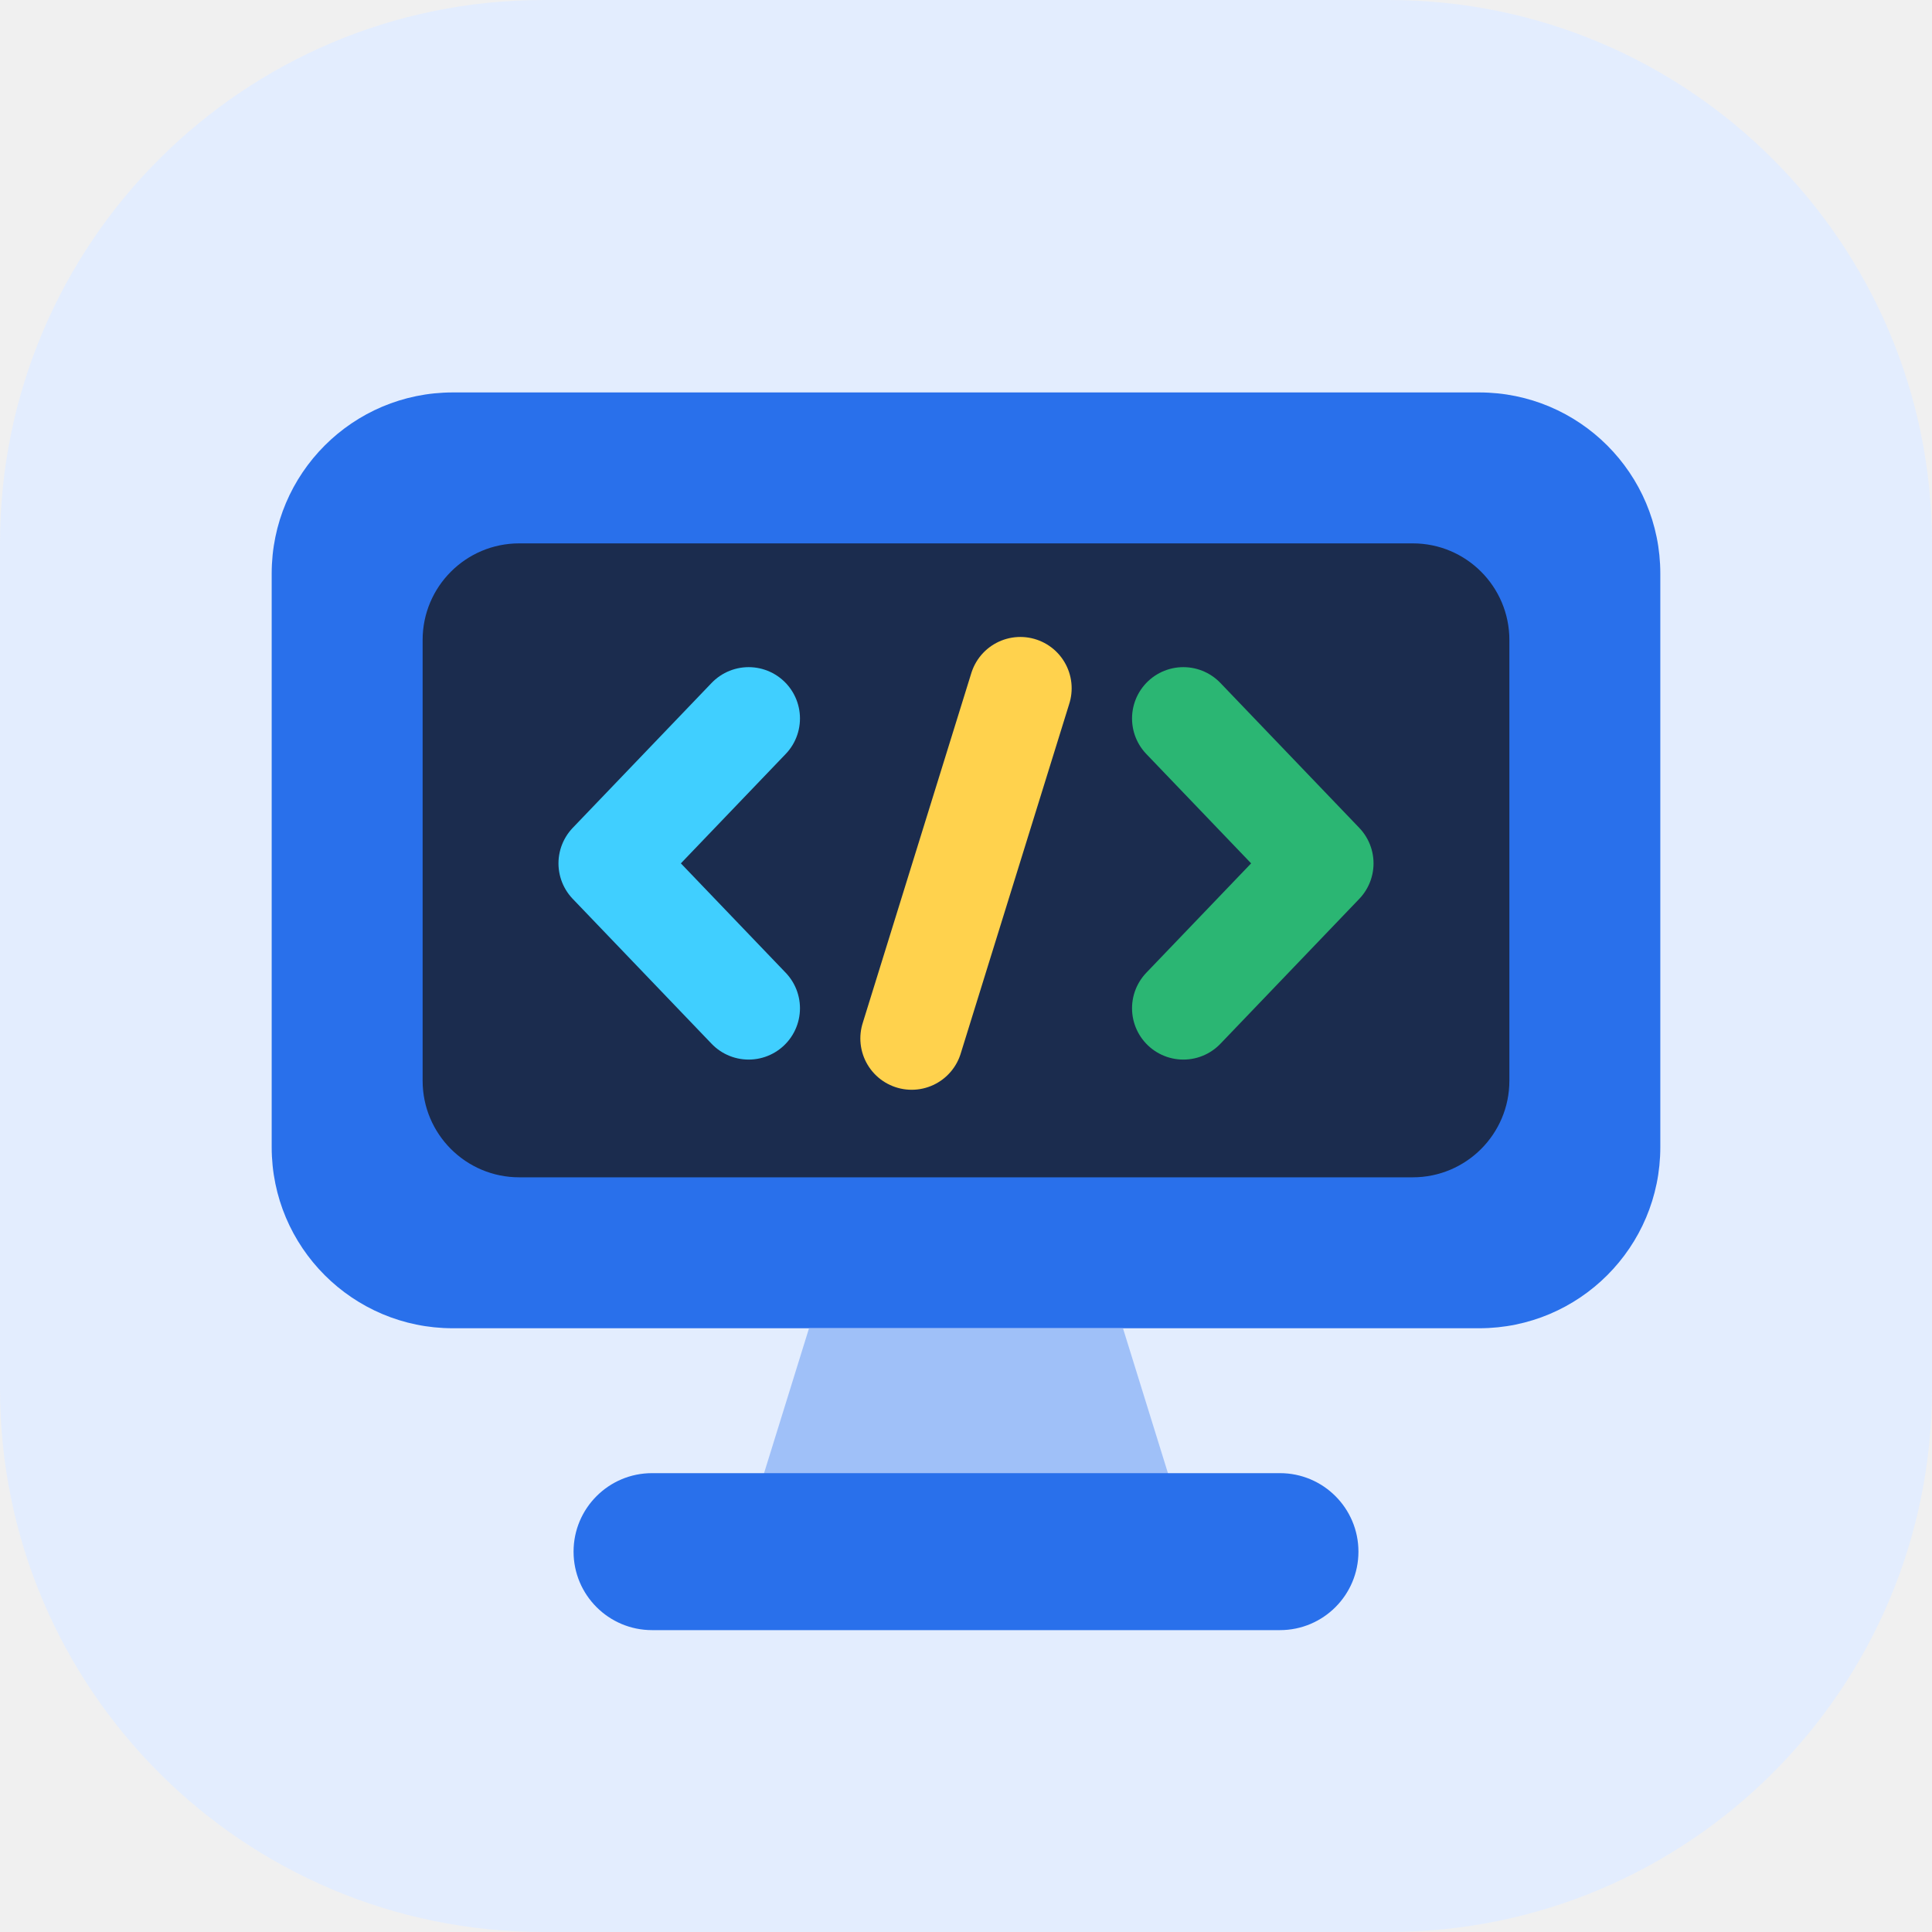
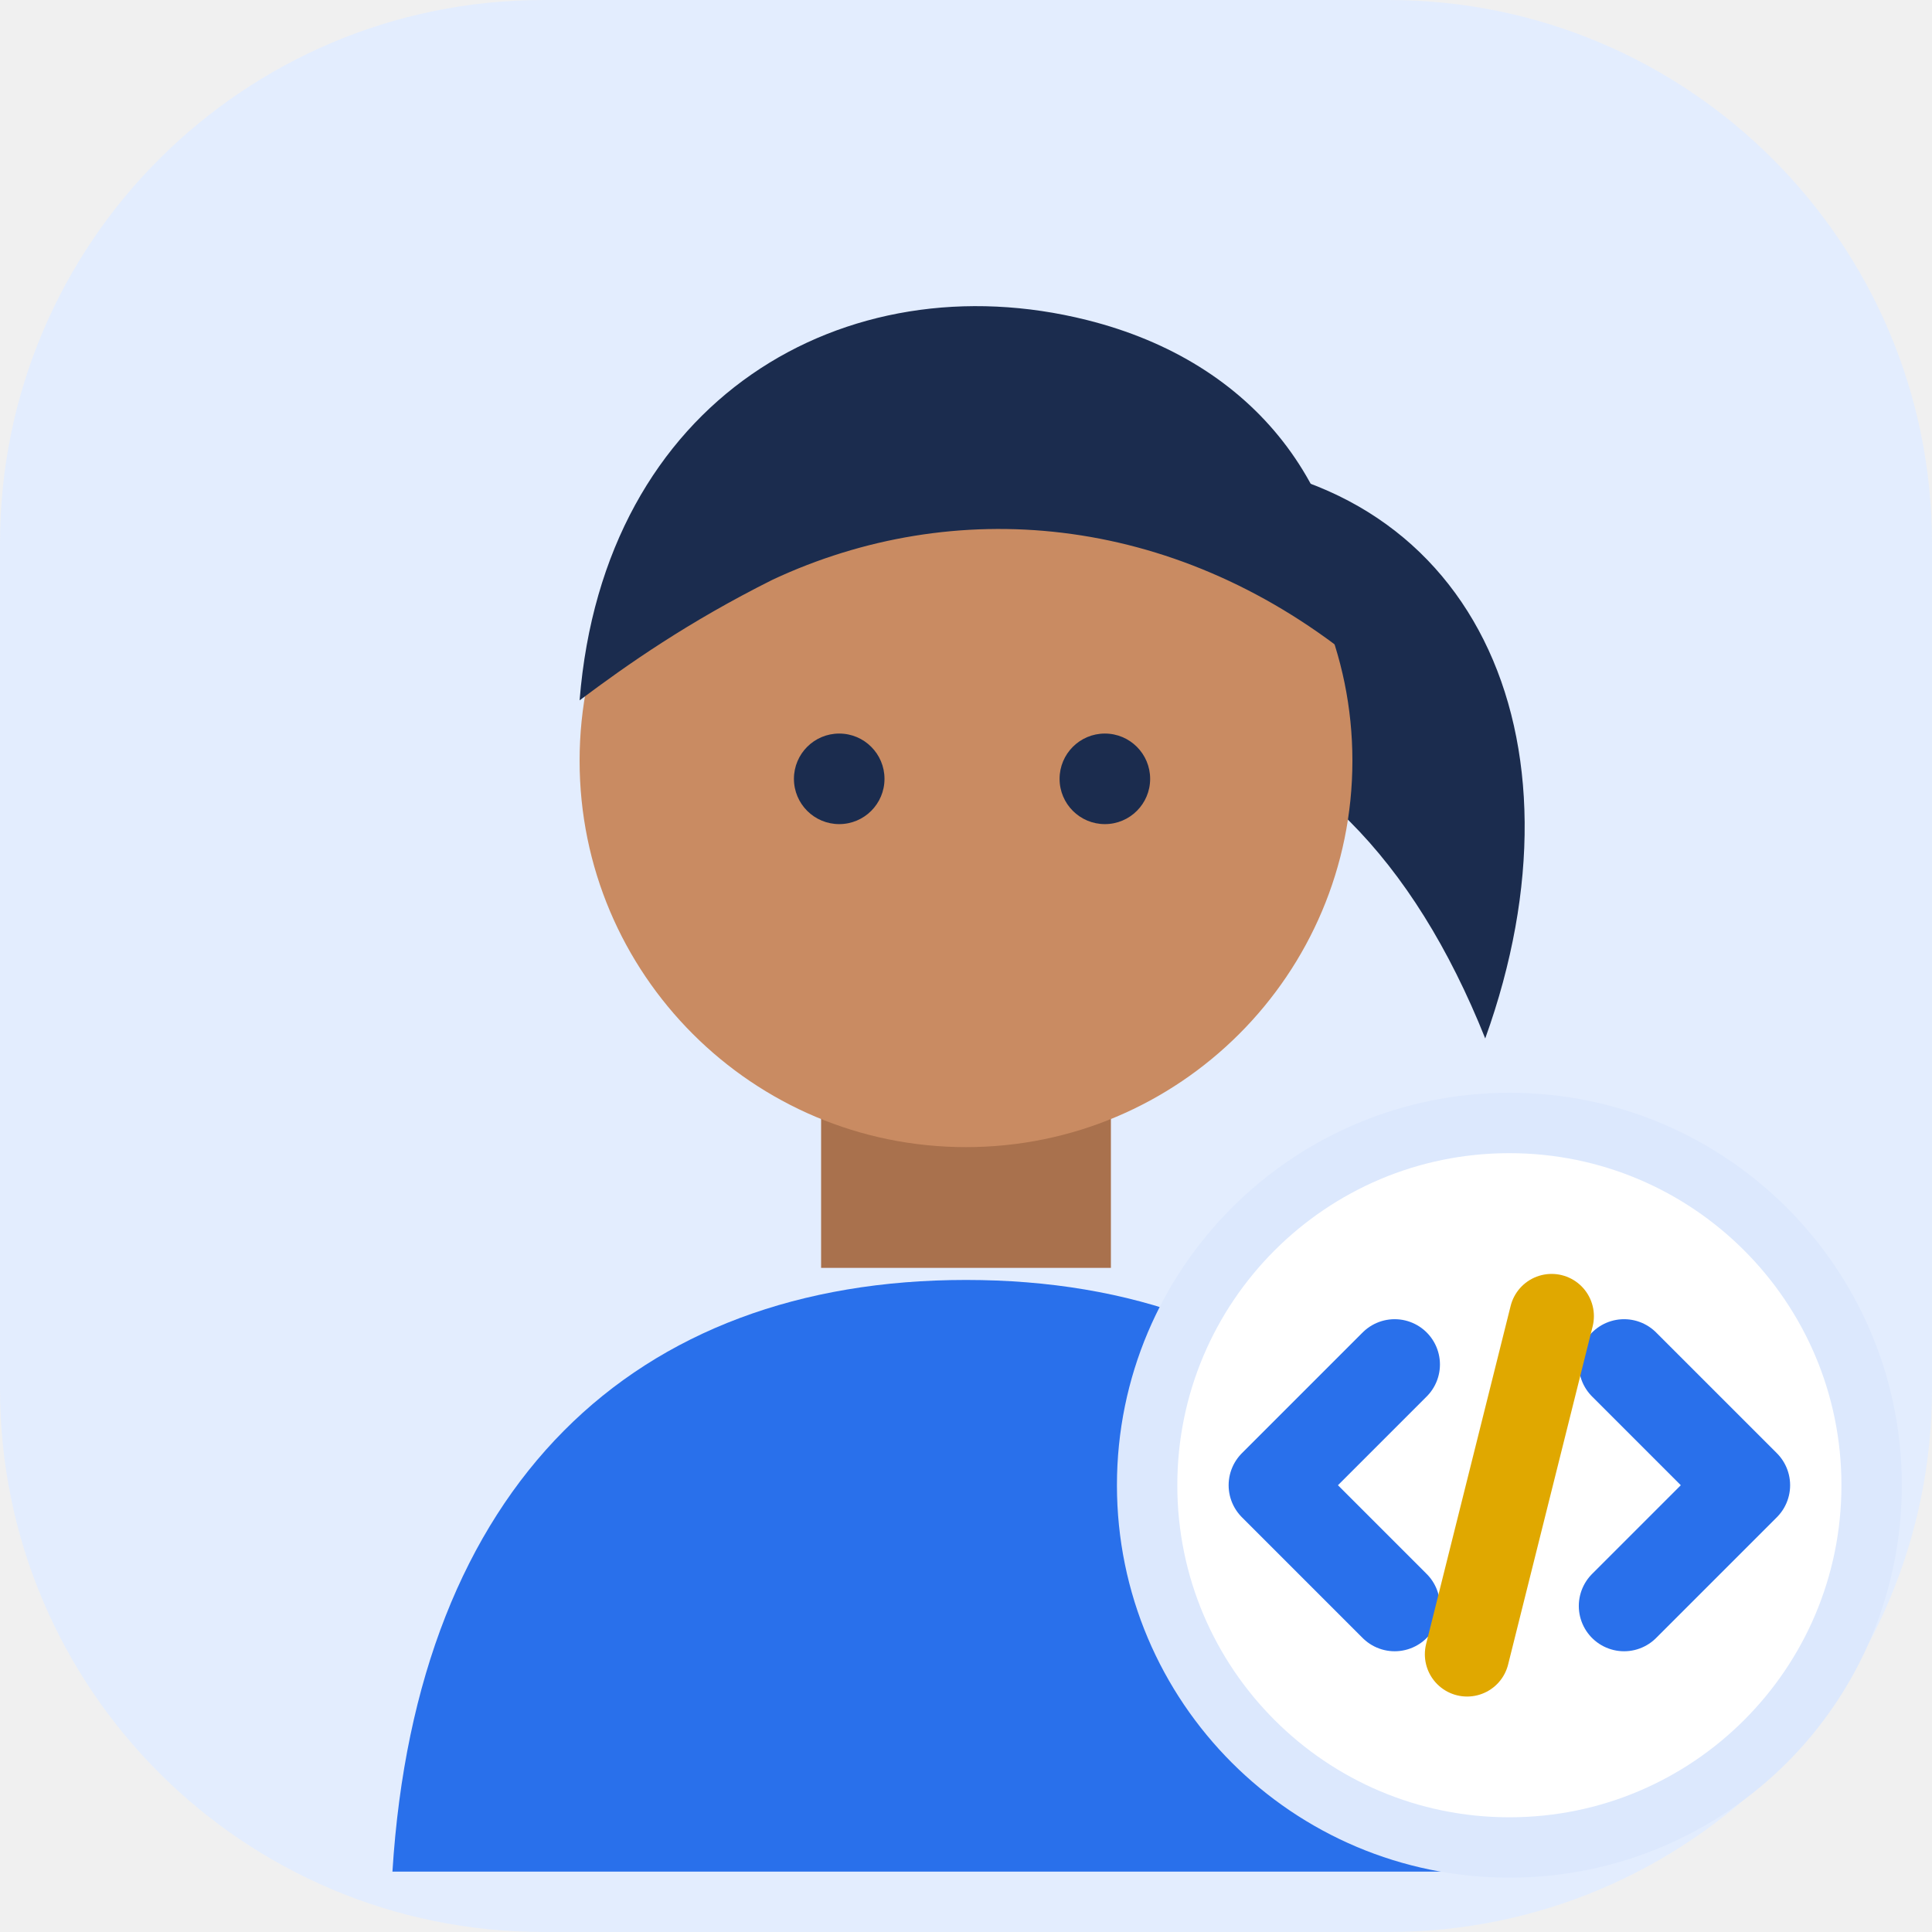
<svg xmlns="http://www.w3.org/2000/svg" viewBox="0 0 32 32" aria-hidden="true">
  <rect width="32" height="32" rx="9" fill="#E3EDFE" />
-   <rect x="4.5" y="6.5" width="23" height="15.5" rx="3" fill="#2970EB" />
-   <rect x="7" y="9" width="18" height="10.5" rx="1.6" fill="#1B2C4E" />
-   <path d="M12.4 11.9l-2.3 2.4 2.3 2.4" fill="none" stroke="#40CFFF" stroke-width="1.7" stroke-linecap="round" stroke-linejoin="round" />
-   <path d="M19.6 11.9l2.3 2.4-2.3 2.4" fill="none" stroke="#2BB673" stroke-width="1.7" stroke-linecap="round" stroke-linejoin="round" />
-   <path d="M16.9 11.4l-1.8 5.8" fill="none" stroke="#FFD24D" stroke-width="1.7" stroke-linecap="round" />
-   <path d="M13.4 22h5.2l.9 2.9h-7z" fill="#9FC0F8" />
-   <rect x="9.5" y="24.4" width="13" height="2.6" rx="1.3" fill="#2970EB" />
+   <path d="M19.6 7.6c4.8.2 6.8 4.6 5 9.6-1.2-3-3-4.8-5.4-5.4z" fill="#1B2C4E" />
+   <rect x="13.6" y="16" width="4.8" height="5" fill="#A9714D" />
+   <path d="M6.5 31c.4-6.4 4-9.8 9.5-9.8s9.1 3.4 9.5 9.8z" fill="#2970EB" />
+   <circle cx="16" cy="12.6" r="6.4" fill="#C98B62" />
+   <path d="M9.6 11.6c.4-5 4.4-7.3 8.4-6.3 2.8.7 4.4 2.8 4.4 5.6-3-2.4-6.6-2.7-9.6-1.3-1.4.7-2.4 1.4-3.2 2z" fill="#1B2C4E" />
+   <circle cx="13.9" cy="12.9" r=".75" fill="#1B2C4E" />
+   <circle cx="18.3" cy="12.9" r=".75" fill="#1B2C4E" />
+   <circle cx="25" cy="24.6" r="6" fill="#fff" stroke="#DCE8FD" stroke-width="1" />
+   <g fill="none" stroke="#2970EB" stroke-width="1.5" stroke-linecap="round" stroke-linejoin="round">
+     <path d="M23.1 22.6l-2 2 2 2" />
+     <path d="M26.9 22.6l2 2-2 2" />
+   </g>
+   <path d="M25.7 21.8l-1.4 5.6" stroke="#E0A800" stroke-width="1.4" stroke-linecap="round" />
</svg>
